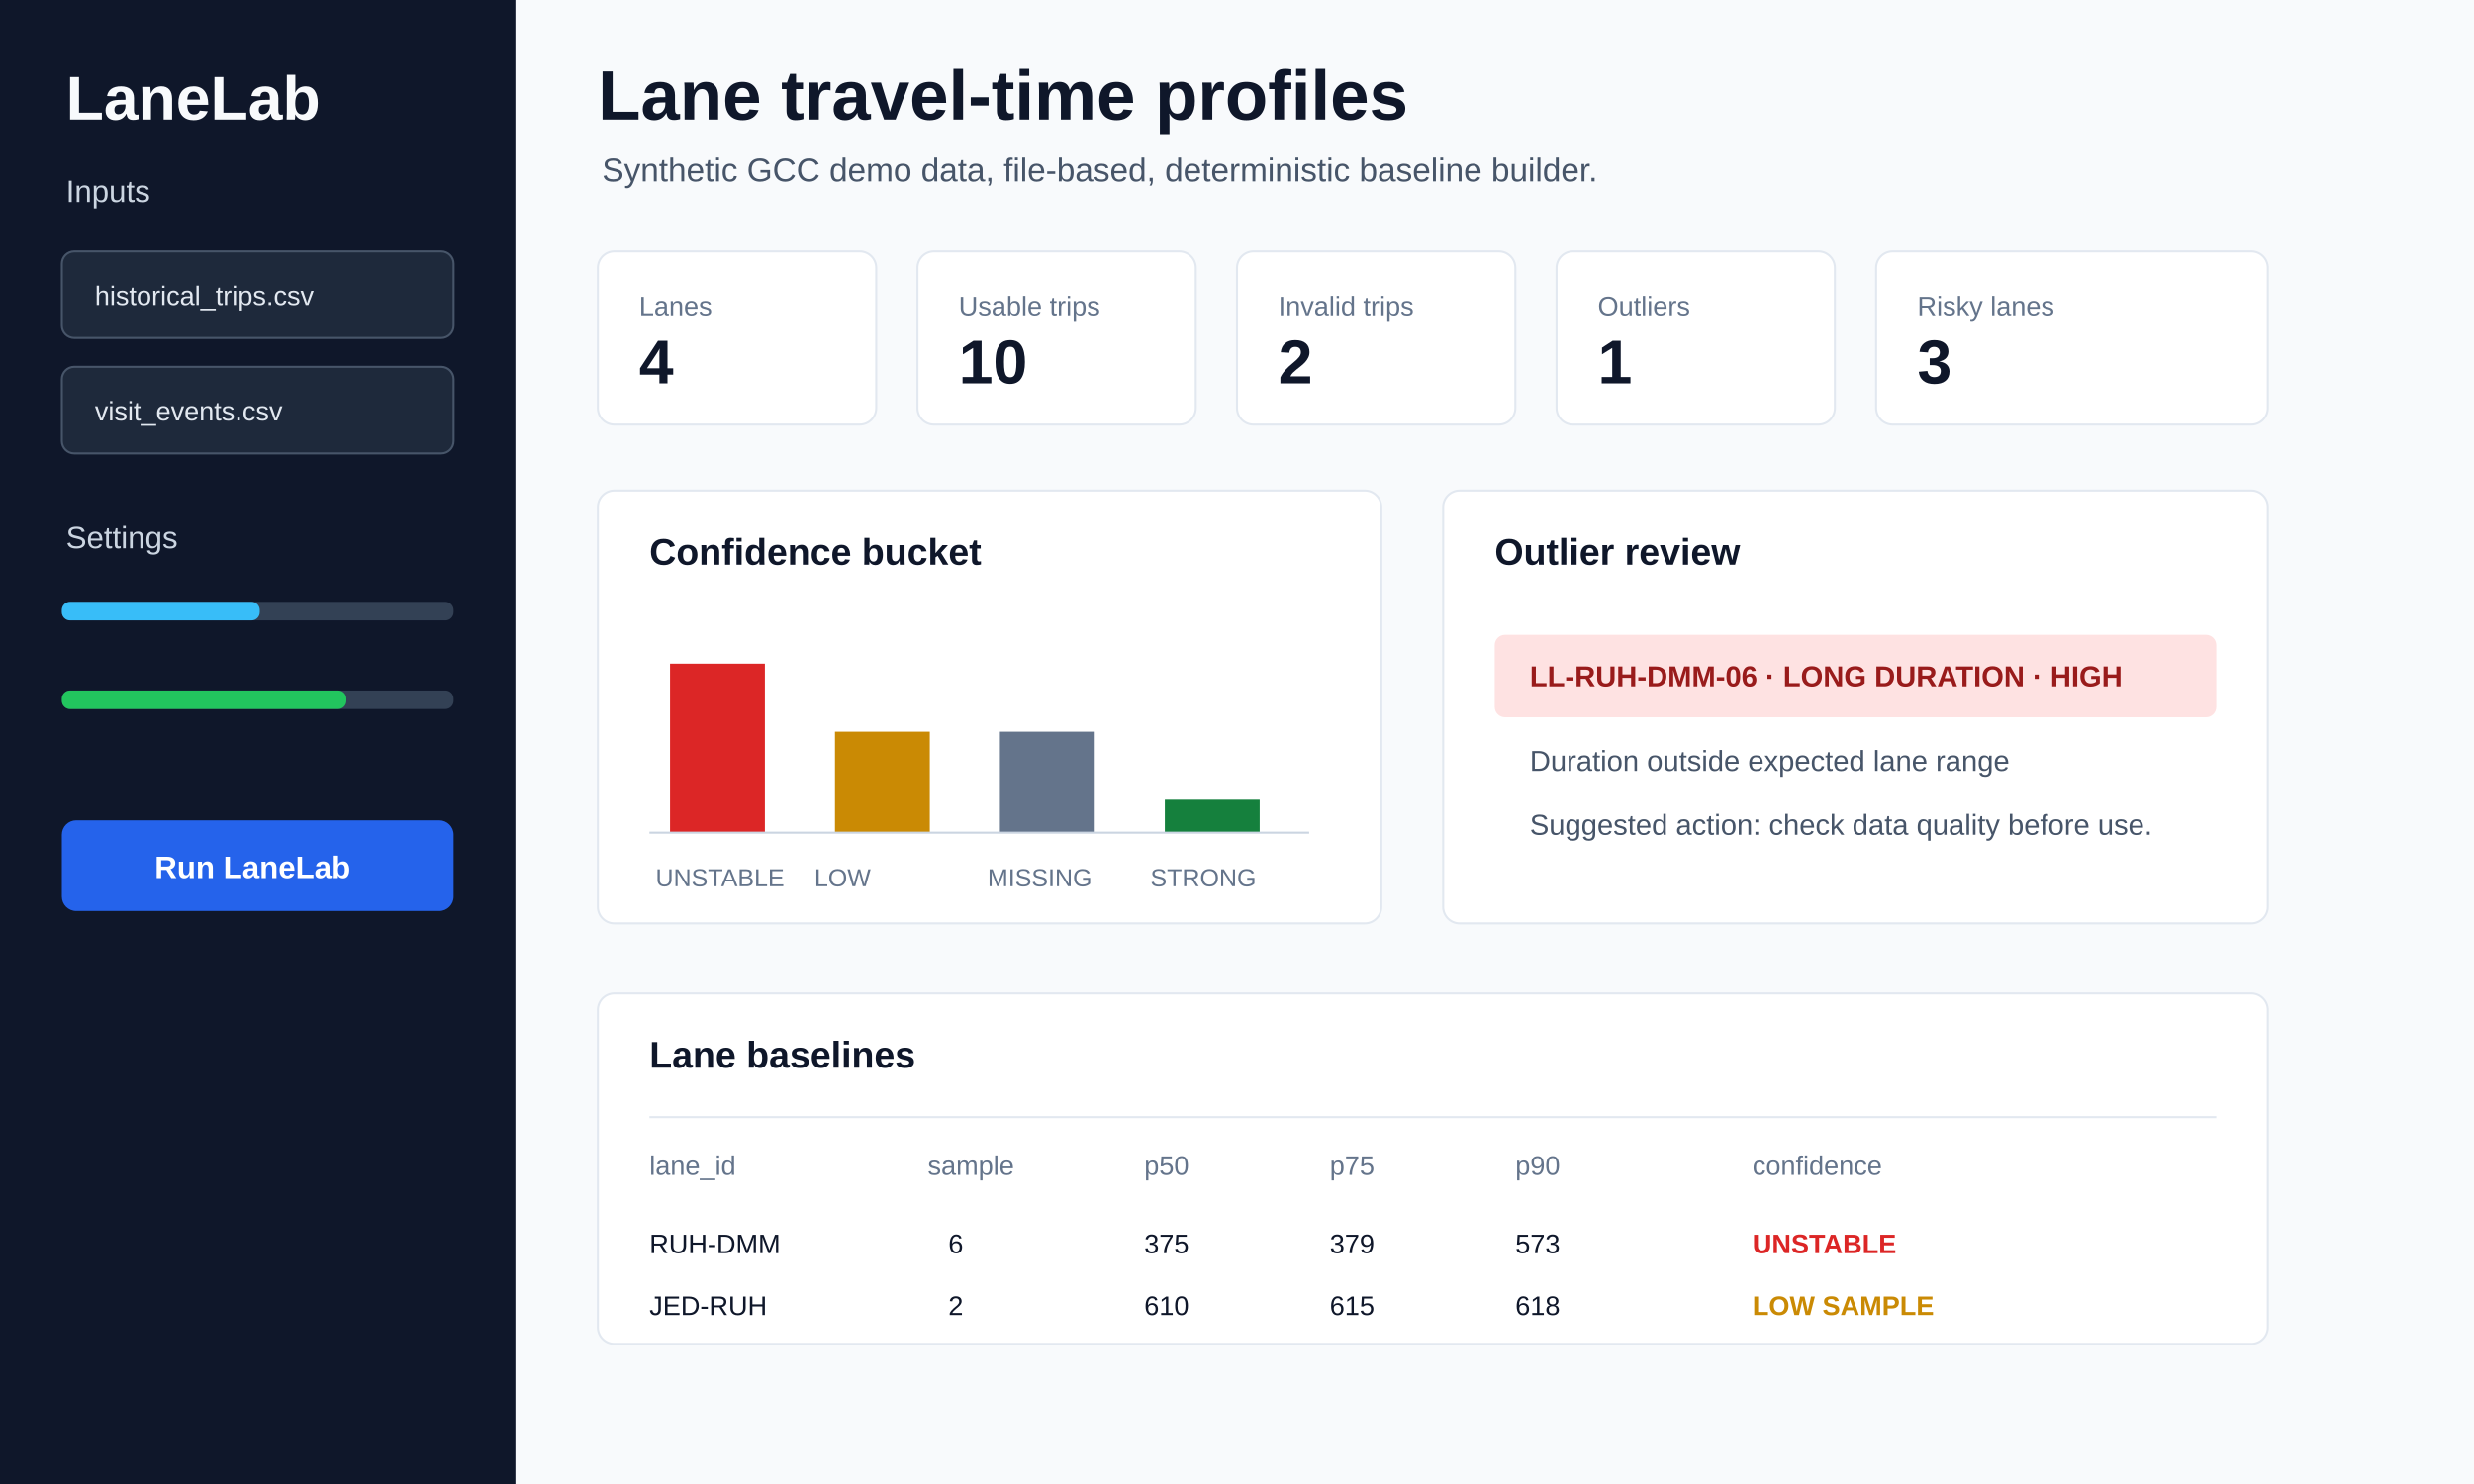
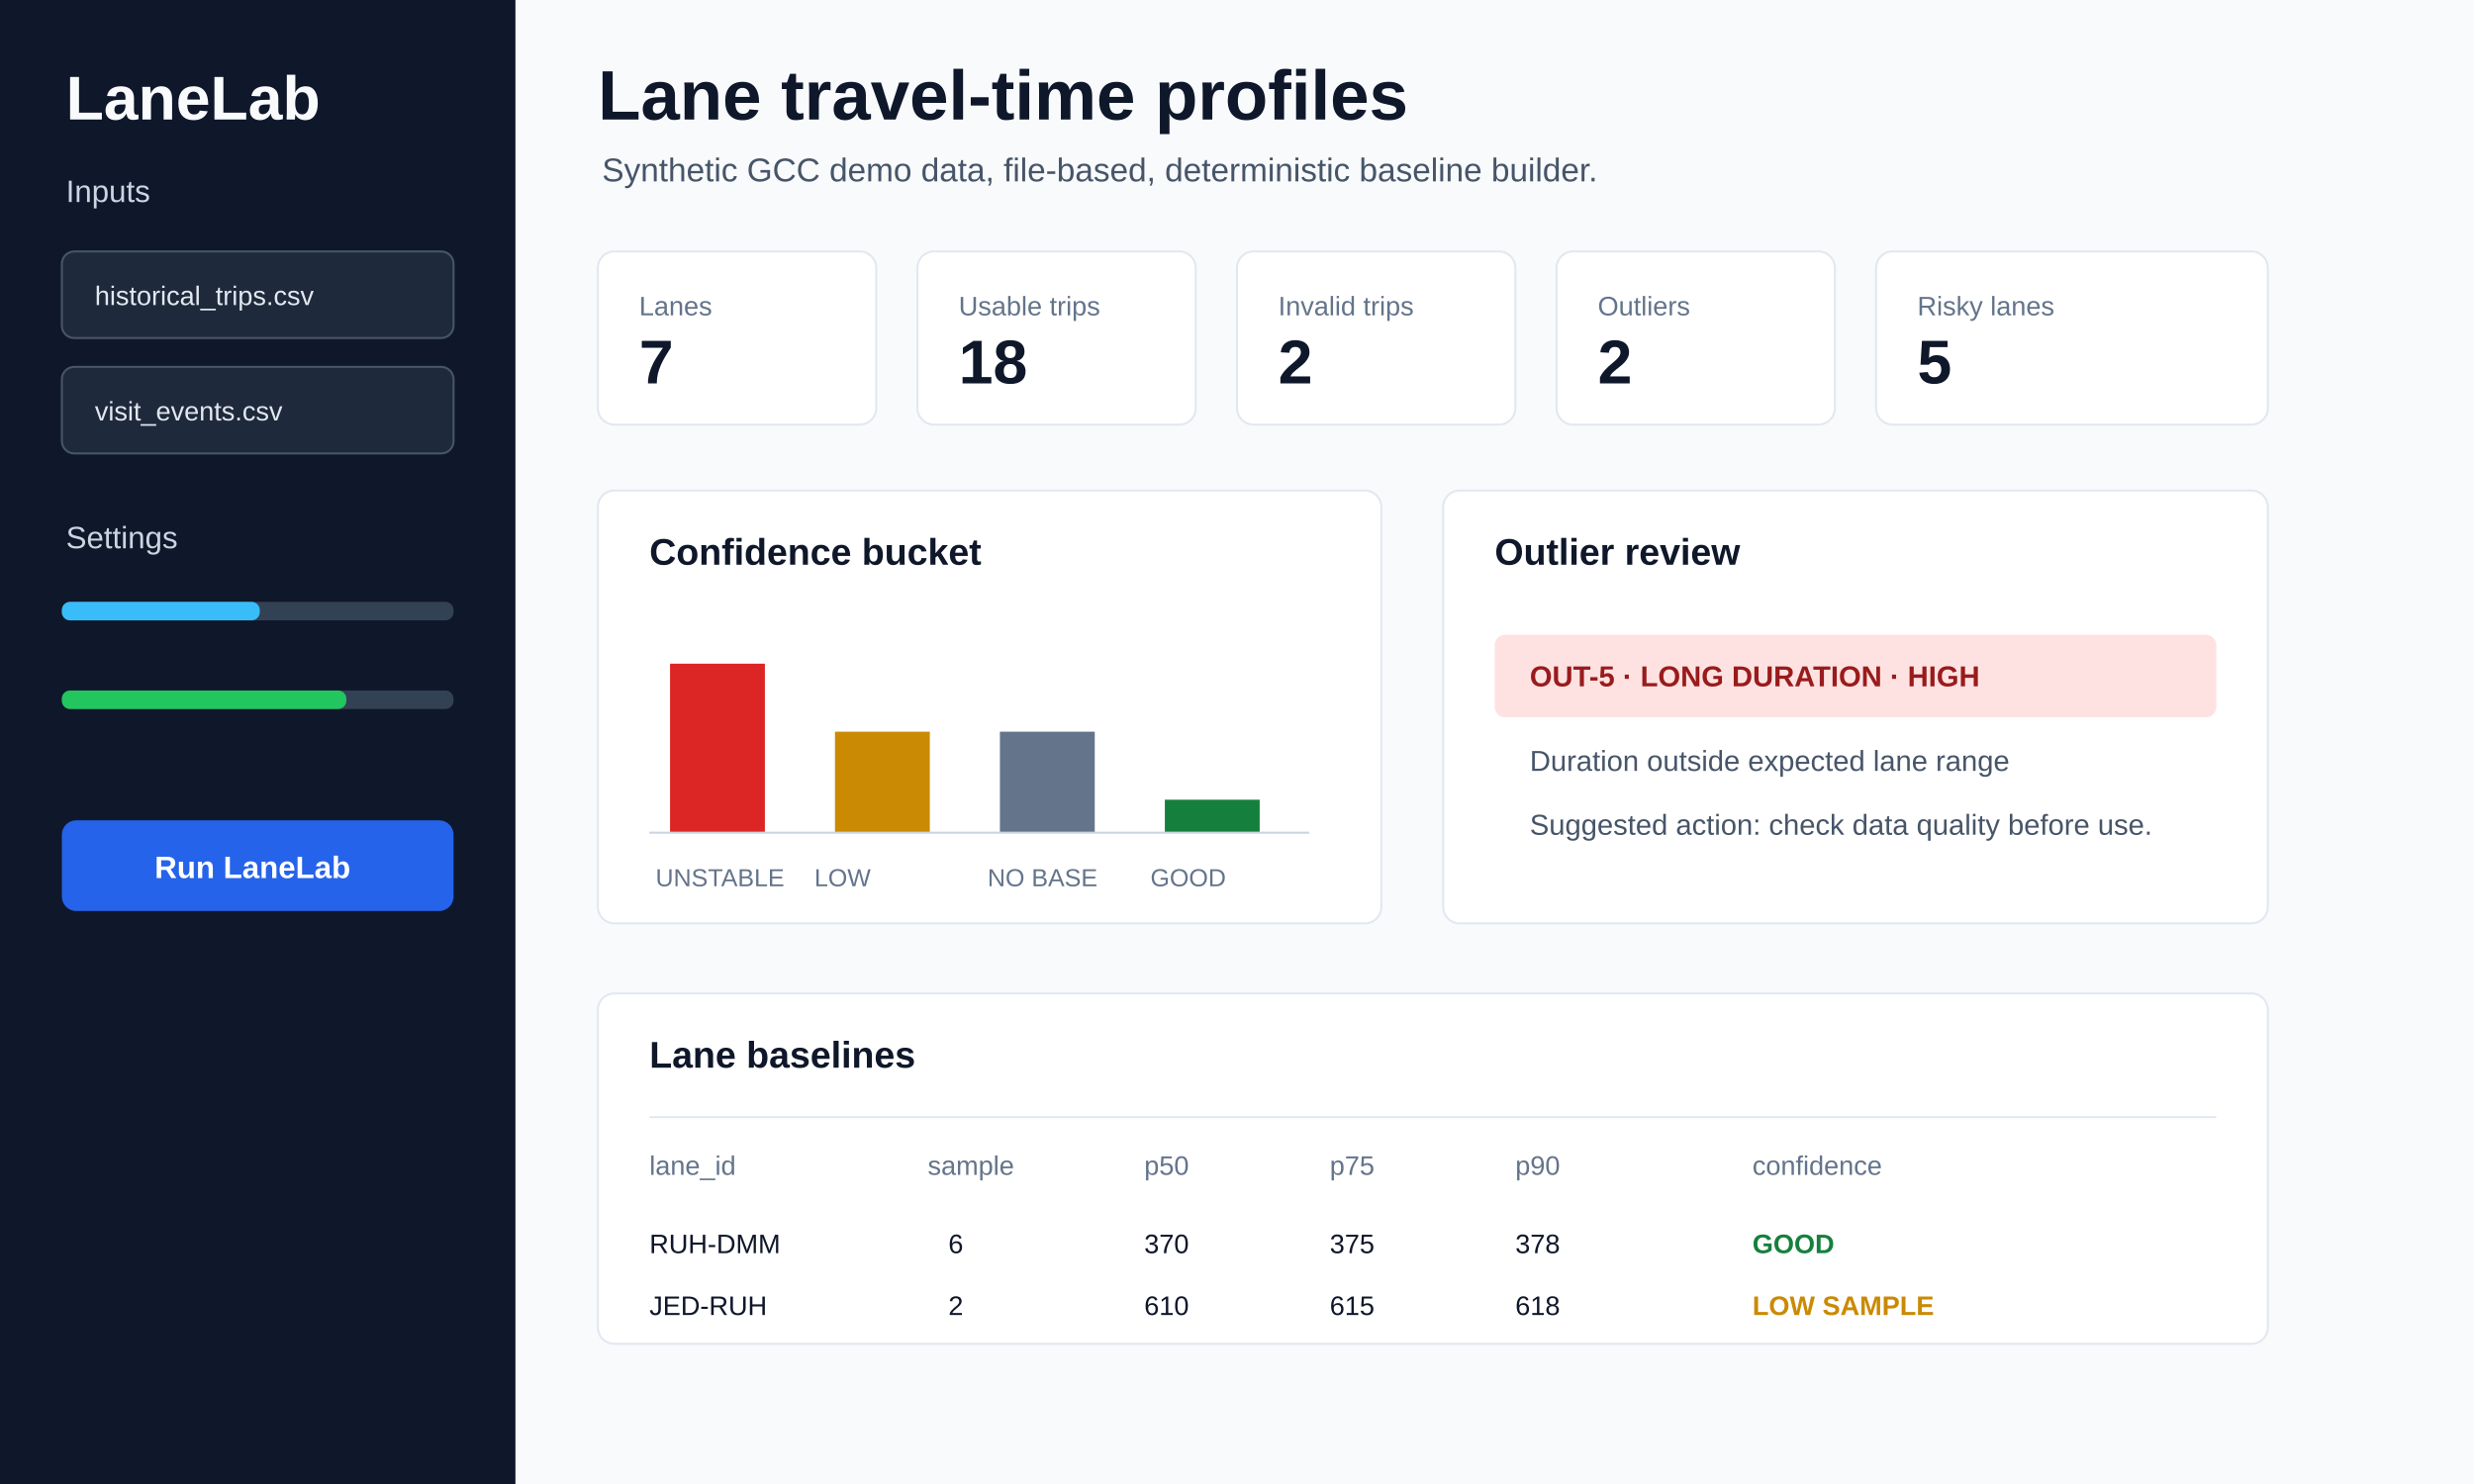
<svg xmlns="http://www.w3.org/2000/svg" width="1200" height="720" viewBox="0 0 1200 720" role="img" aria-labelledby="title desc">
  <rect width="1200" height="720" fill="#f8fafc" />
  <rect x="0" y="0" width="250" height="720" fill="#0f172a" />
  <text x="32" y="58" fill="#f8fafc" font-family="Arial, sans-serif" font-size="30" font-weight="700">LaneLab</text>
  <text x="32" y="98" fill="#cbd5e1" font-family="Arial, sans-serif" font-size="15">Inputs</text>
  <rect x="30" y="122" width="190" height="42" rx="6" fill="#1e293b" stroke="#475569" />
  <text x="46" y="148" fill="#e2e8f0" font-family="Arial, sans-serif" font-size="13">historical_trips.csv</text>
  <rect x="30" y="178" width="190" height="42" rx="6" fill="#1e293b" stroke="#475569" />
  <text x="46" y="204" fill="#e2e8f0" font-family="Arial, sans-serif" font-size="13">visit_events.csv</text>
  <text x="32" y="266" fill="#cbd5e1" font-family="Arial, sans-serif" font-size="15">Settings</text>
  <rect x="30" y="292" width="190" height="9" rx="4" fill="#334155" />
  <rect x="30" y="292" width="96" height="9" rx="4" fill="#38bdf8" />
  <rect x="30" y="335" width="190" height="9" rx="4" fill="#334155" />
  <rect x="30" y="335" width="138" height="9" rx="4" fill="#22c55e" />
  <rect x="30" y="398" width="190" height="44" rx="7" fill="#2563eb" />
  <text x="75" y="426" fill="#ffffff" font-family="Arial, sans-serif" font-size="15" font-weight="700">Run LaneLab</text>
  <text x="290" y="58" fill="#0f172a" font-family="Arial, sans-serif" font-size="34" font-weight="700">Lane travel-time profiles</text>
  <text x="292" y="88" fill="#475569" font-family="Arial, sans-serif" font-size="16">Synthetic GCC demo data, file-based, deterministic baseline builder.</text>
  <g font-family="Arial, sans-serif">
    <rect x="290" y="122" width="135" height="84" rx="8" fill="#ffffff" stroke="#e2e8f0" />
    <text x="310" y="153" fill="#64748b" font-size="13">Lanes</text>
-     <text x="310" y="186" fill="#0f172a" font-size="30" font-weight="700">4</text>
+     <text x="310" y="186" fill="#0f172a" font-size="30" font-weight="700">7</text>
    <rect x="445" y="122" width="135" height="84" rx="8" fill="#ffffff" stroke="#e2e8f0" />
    <text x="465" y="153" fill="#64748b" font-size="13">Usable trips</text>
-     <text x="465" y="186" fill="#0f172a" font-size="30" font-weight="700">10</text>
+     <text x="465" y="186" fill="#0f172a" font-size="30" font-weight="700">18</text>
    <rect x="600" y="122" width="135" height="84" rx="8" fill="#ffffff" stroke="#e2e8f0" />
    <text x="620" y="153" fill="#64748b" font-size="13">Invalid trips</text>
    <text x="620" y="186" fill="#0f172a" font-size="30" font-weight="700">2</text>
    <rect x="755" y="122" width="135" height="84" rx="8" fill="#ffffff" stroke="#e2e8f0" />
    <text x="775" y="153" fill="#64748b" font-size="13">Outliers</text>
-     <text x="775" y="186" fill="#0f172a" font-size="30" font-weight="700">1</text>
+     <text x="775" y="186" fill="#0f172a" font-size="30" font-weight="700">2</text>
    <rect x="910" y="122" width="190" height="84" rx="8" fill="#ffffff" stroke="#e2e8f0" />
    <text x="930" y="153" fill="#64748b" font-size="13">Risky lanes</text>
-     <text x="930" y="186" fill="#0f172a" font-size="30" font-weight="700">3</text>
+     <text x="930" y="186" fill="#0f172a" font-size="30" font-weight="700">5</text>
  </g>
  <rect x="290" y="238" width="380" height="210" rx="8" fill="#ffffff" stroke="#e2e8f0" />
  <text x="315" y="274" fill="#0f172a" font-family="Arial, sans-serif" font-size="18" font-weight="700">Confidence bucket</text>
  <rect x="325" y="322" width="46" height="82" fill="#dc2626" />
  <rect x="405" y="355" width="46" height="49" fill="#ca8a04" />
  <rect x="485" y="355" width="46" height="49" fill="#64748b" />
  <rect x="565" y="388" width="46" height="16" fill="#15803d" />
  <line x1="315" y1="404" x2="635" y2="404" stroke="#cbd5e1" />
  <text x="318" y="430" fill="#64748b" font-family="Arial, sans-serif" font-size="12">UNSTABLE</text>
  <text x="395" y="430" fill="#64748b" font-family="Arial, sans-serif" font-size="12">LOW</text>
-   <text x="479" y="430" fill="#64748b" font-family="Arial, sans-serif" font-size="12">MISSING</text>
-   <text x="558" y="430" fill="#64748b" font-family="Arial, sans-serif" font-size="12">STRONG</text>
+   <text x="479" y="430" fill="#64748b" font-family="Arial, sans-serif" font-size="12">NO BASE</text>
+   <text x="558" y="430" fill="#64748b" font-family="Arial, sans-serif" font-size="12">GOOD</text>
  <rect x="700" y="238" width="400" height="210" rx="8" fill="#ffffff" stroke="#e2e8f0" />
  <text x="725" y="274" fill="#0f172a" font-family="Arial, sans-serif" font-size="18" font-weight="700">Outlier review</text>
  <rect x="725" y="308" width="350" height="40" rx="5" fill="#fee2e2" />
-   <text x="742" y="333" fill="#991b1b" font-family="Arial, sans-serif" font-size="14" font-weight="700">LL-RUH-DMM-06 · LONG DURATION · HIGH</text>
+   <text x="742" y="333" fill="#991b1b" font-family="Arial, sans-serif" font-size="14" font-weight="700">OUT-5 · LONG DURATION · HIGH</text>
  <text x="742" y="374" fill="#475569" font-family="Arial, sans-serif" font-size="14">Duration outside expected lane range</text>
  <text x="742" y="405" fill="#475569" font-family="Arial, sans-serif" font-size="14">Suggested action: check data quality before use.</text>
  <rect x="290" y="482" width="810" height="170" rx="8" fill="#ffffff" stroke="#e2e8f0" />
  <text x="315" y="518" fill="#0f172a" font-family="Arial, sans-serif" font-size="18" font-weight="700">Lane baselines</text>
  <line x1="315" y1="542" x2="1075" y2="542" stroke="#e2e8f0" />
  <g font-family="Arial, sans-serif" font-size="13">
    <text x="315" y="570" fill="#64748b">lane_id</text>
    <text x="450" y="570" fill="#64748b">sample</text>
    <text x="555" y="570" fill="#64748b">p50</text>
    <text x="645" y="570" fill="#64748b">p75</text>
    <text x="735" y="570" fill="#64748b">p90</text>
    <text x="850" y="570" fill="#64748b">confidence</text>
    <text x="315" y="608" fill="#0f172a">RUH-DMM</text>
    <text x="460" y="608" fill="#0f172a">6</text>
-     <text x="555" y="608" fill="#0f172a">375</text>
-     <text x="645" y="608" fill="#0f172a">379</text>
-     <text x="735" y="608" fill="#0f172a">573</text>
-     <text x="850" y="608" fill="#dc2626" font-weight="700">UNSTABLE</text>
+     <text x="555" y="608" fill="#0f172a">370</text>
+     <text x="645" y="608" fill="#0f172a">375</text>
+     <text x="735" y="608" fill="#0f172a">378</text>
+     <text x="850" y="608" fill="#15803d" font-weight="700">GOOD</text>
    <text x="315" y="638" fill="#0f172a">JED-RUH</text>
    <text x="460" y="638" fill="#0f172a">2</text>
    <text x="555" y="638" fill="#0f172a">610</text>
    <text x="645" y="638" fill="#0f172a">615</text>
    <text x="735" y="638" fill="#0f172a">618</text>
    <text x="850" y="638" fill="#ca8a04" font-weight="700">LOW SAMPLE</text>
  </g>
</svg>
